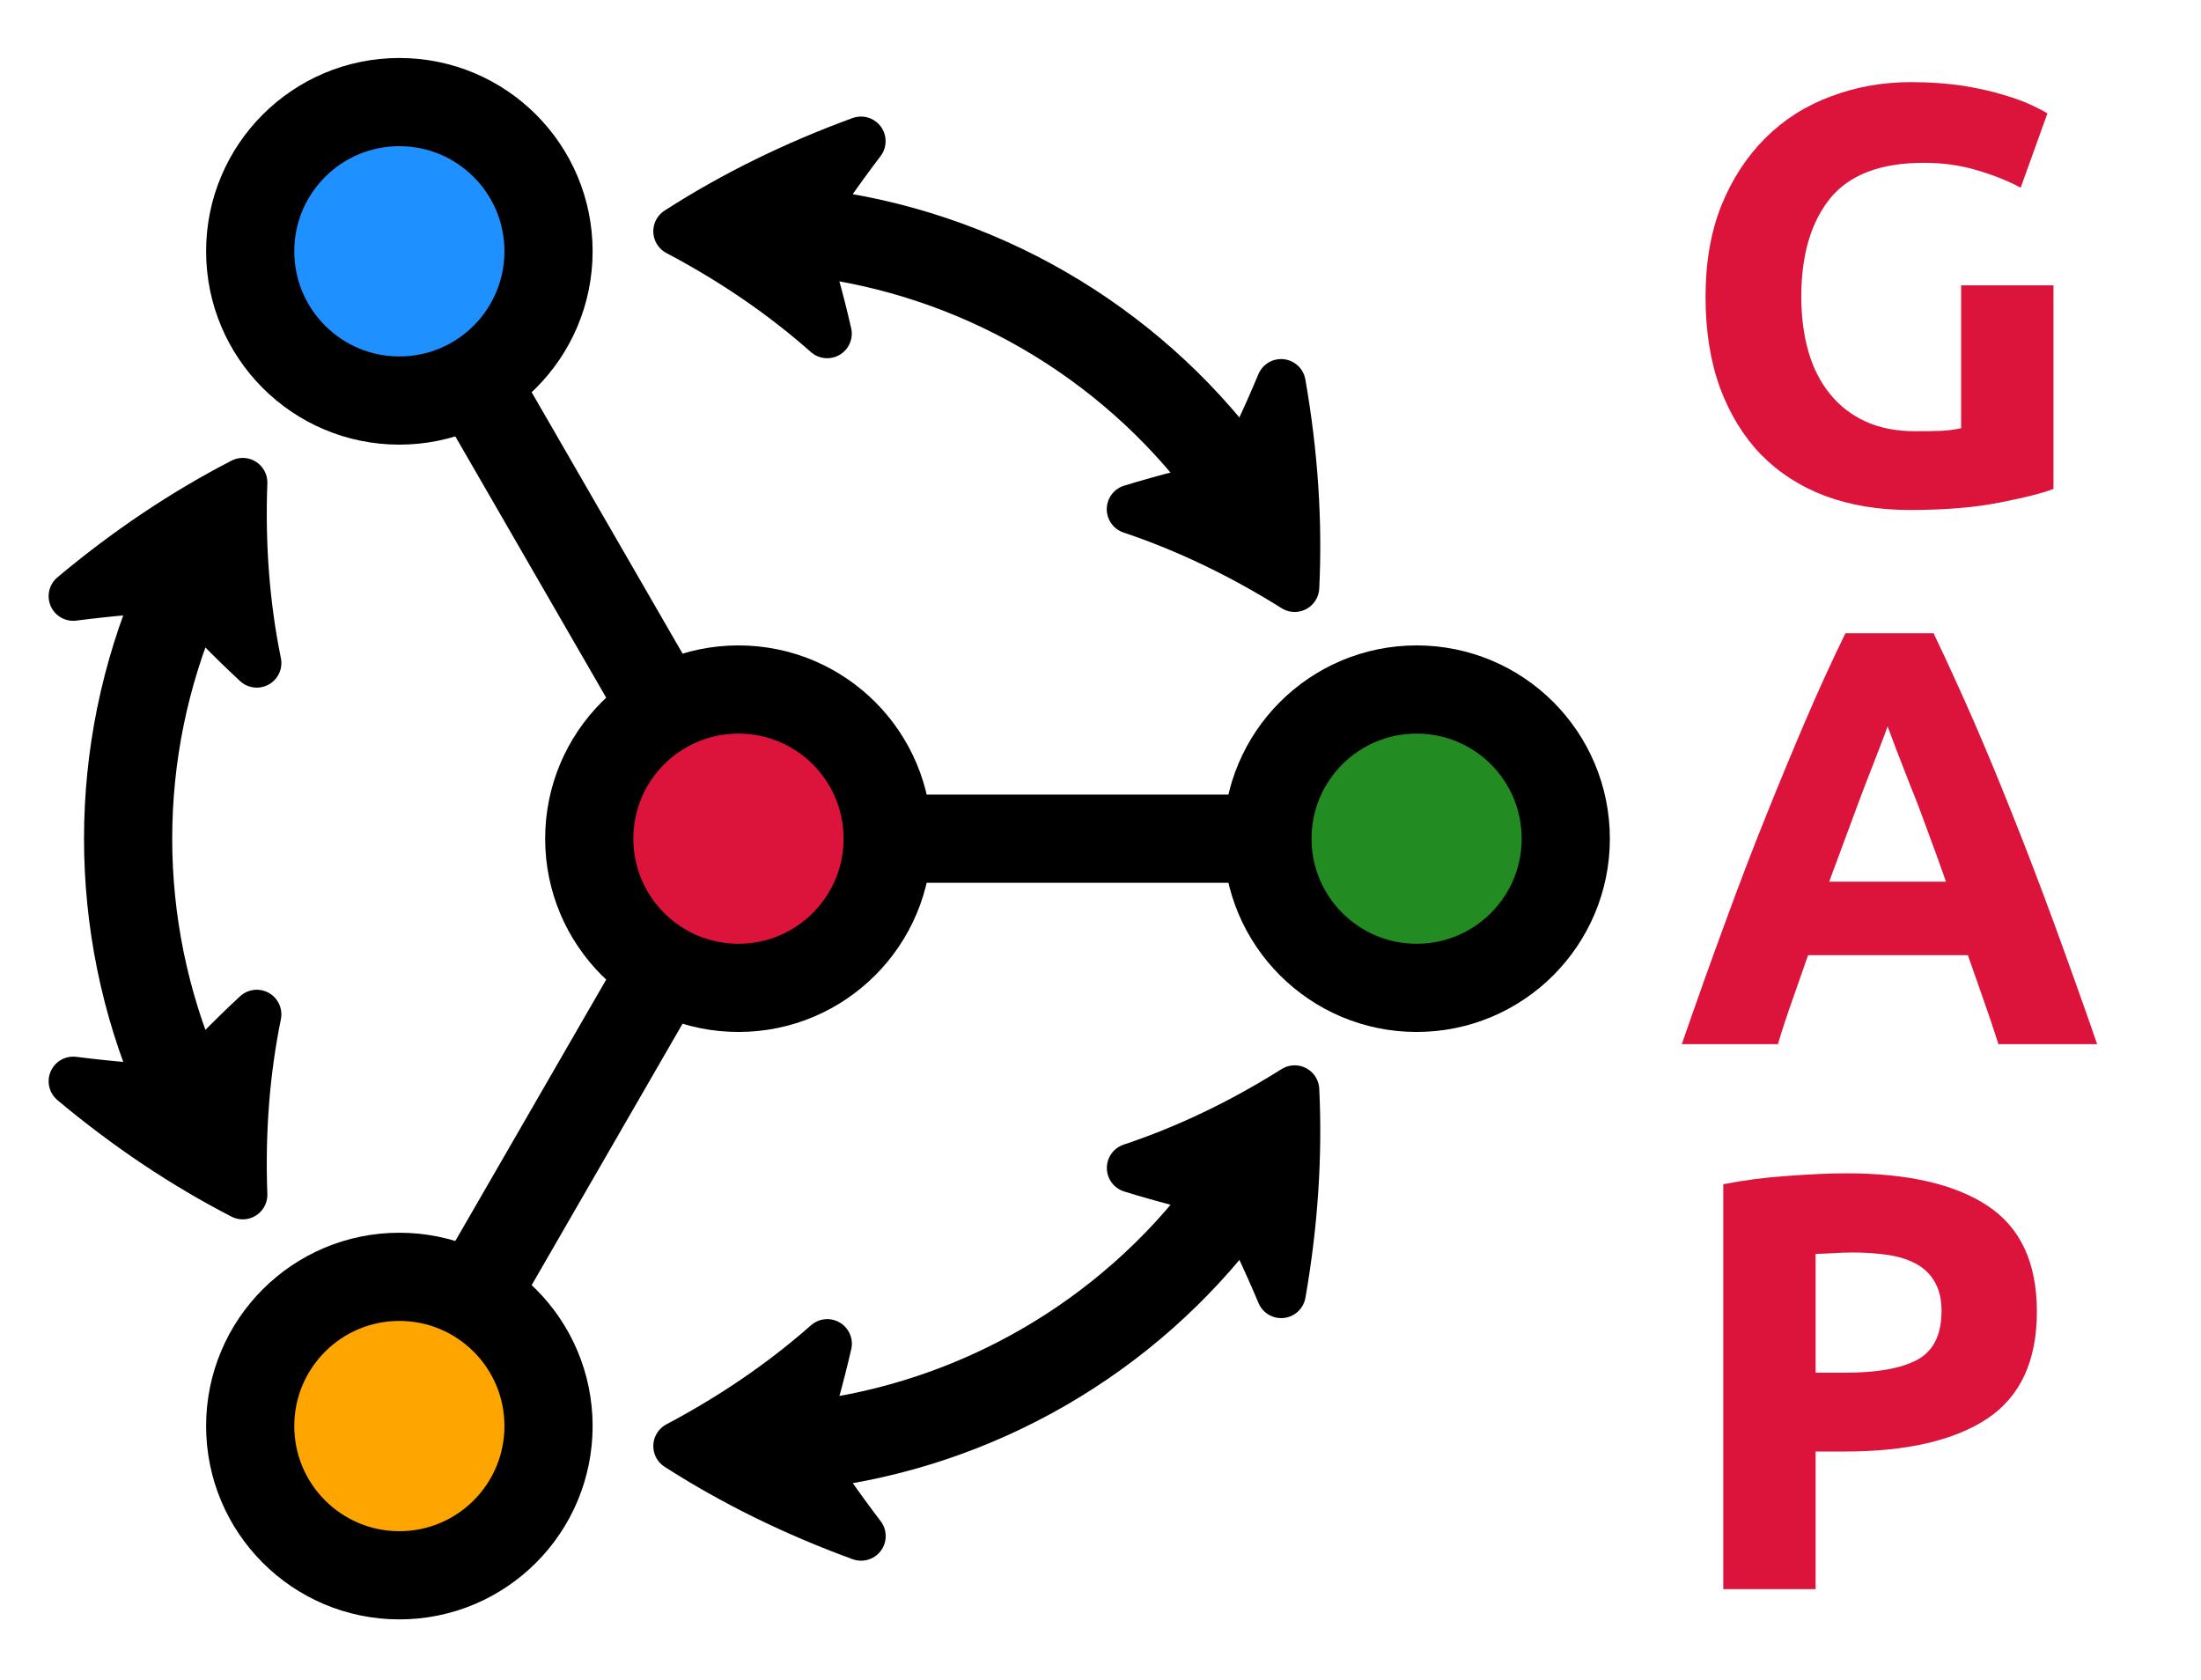
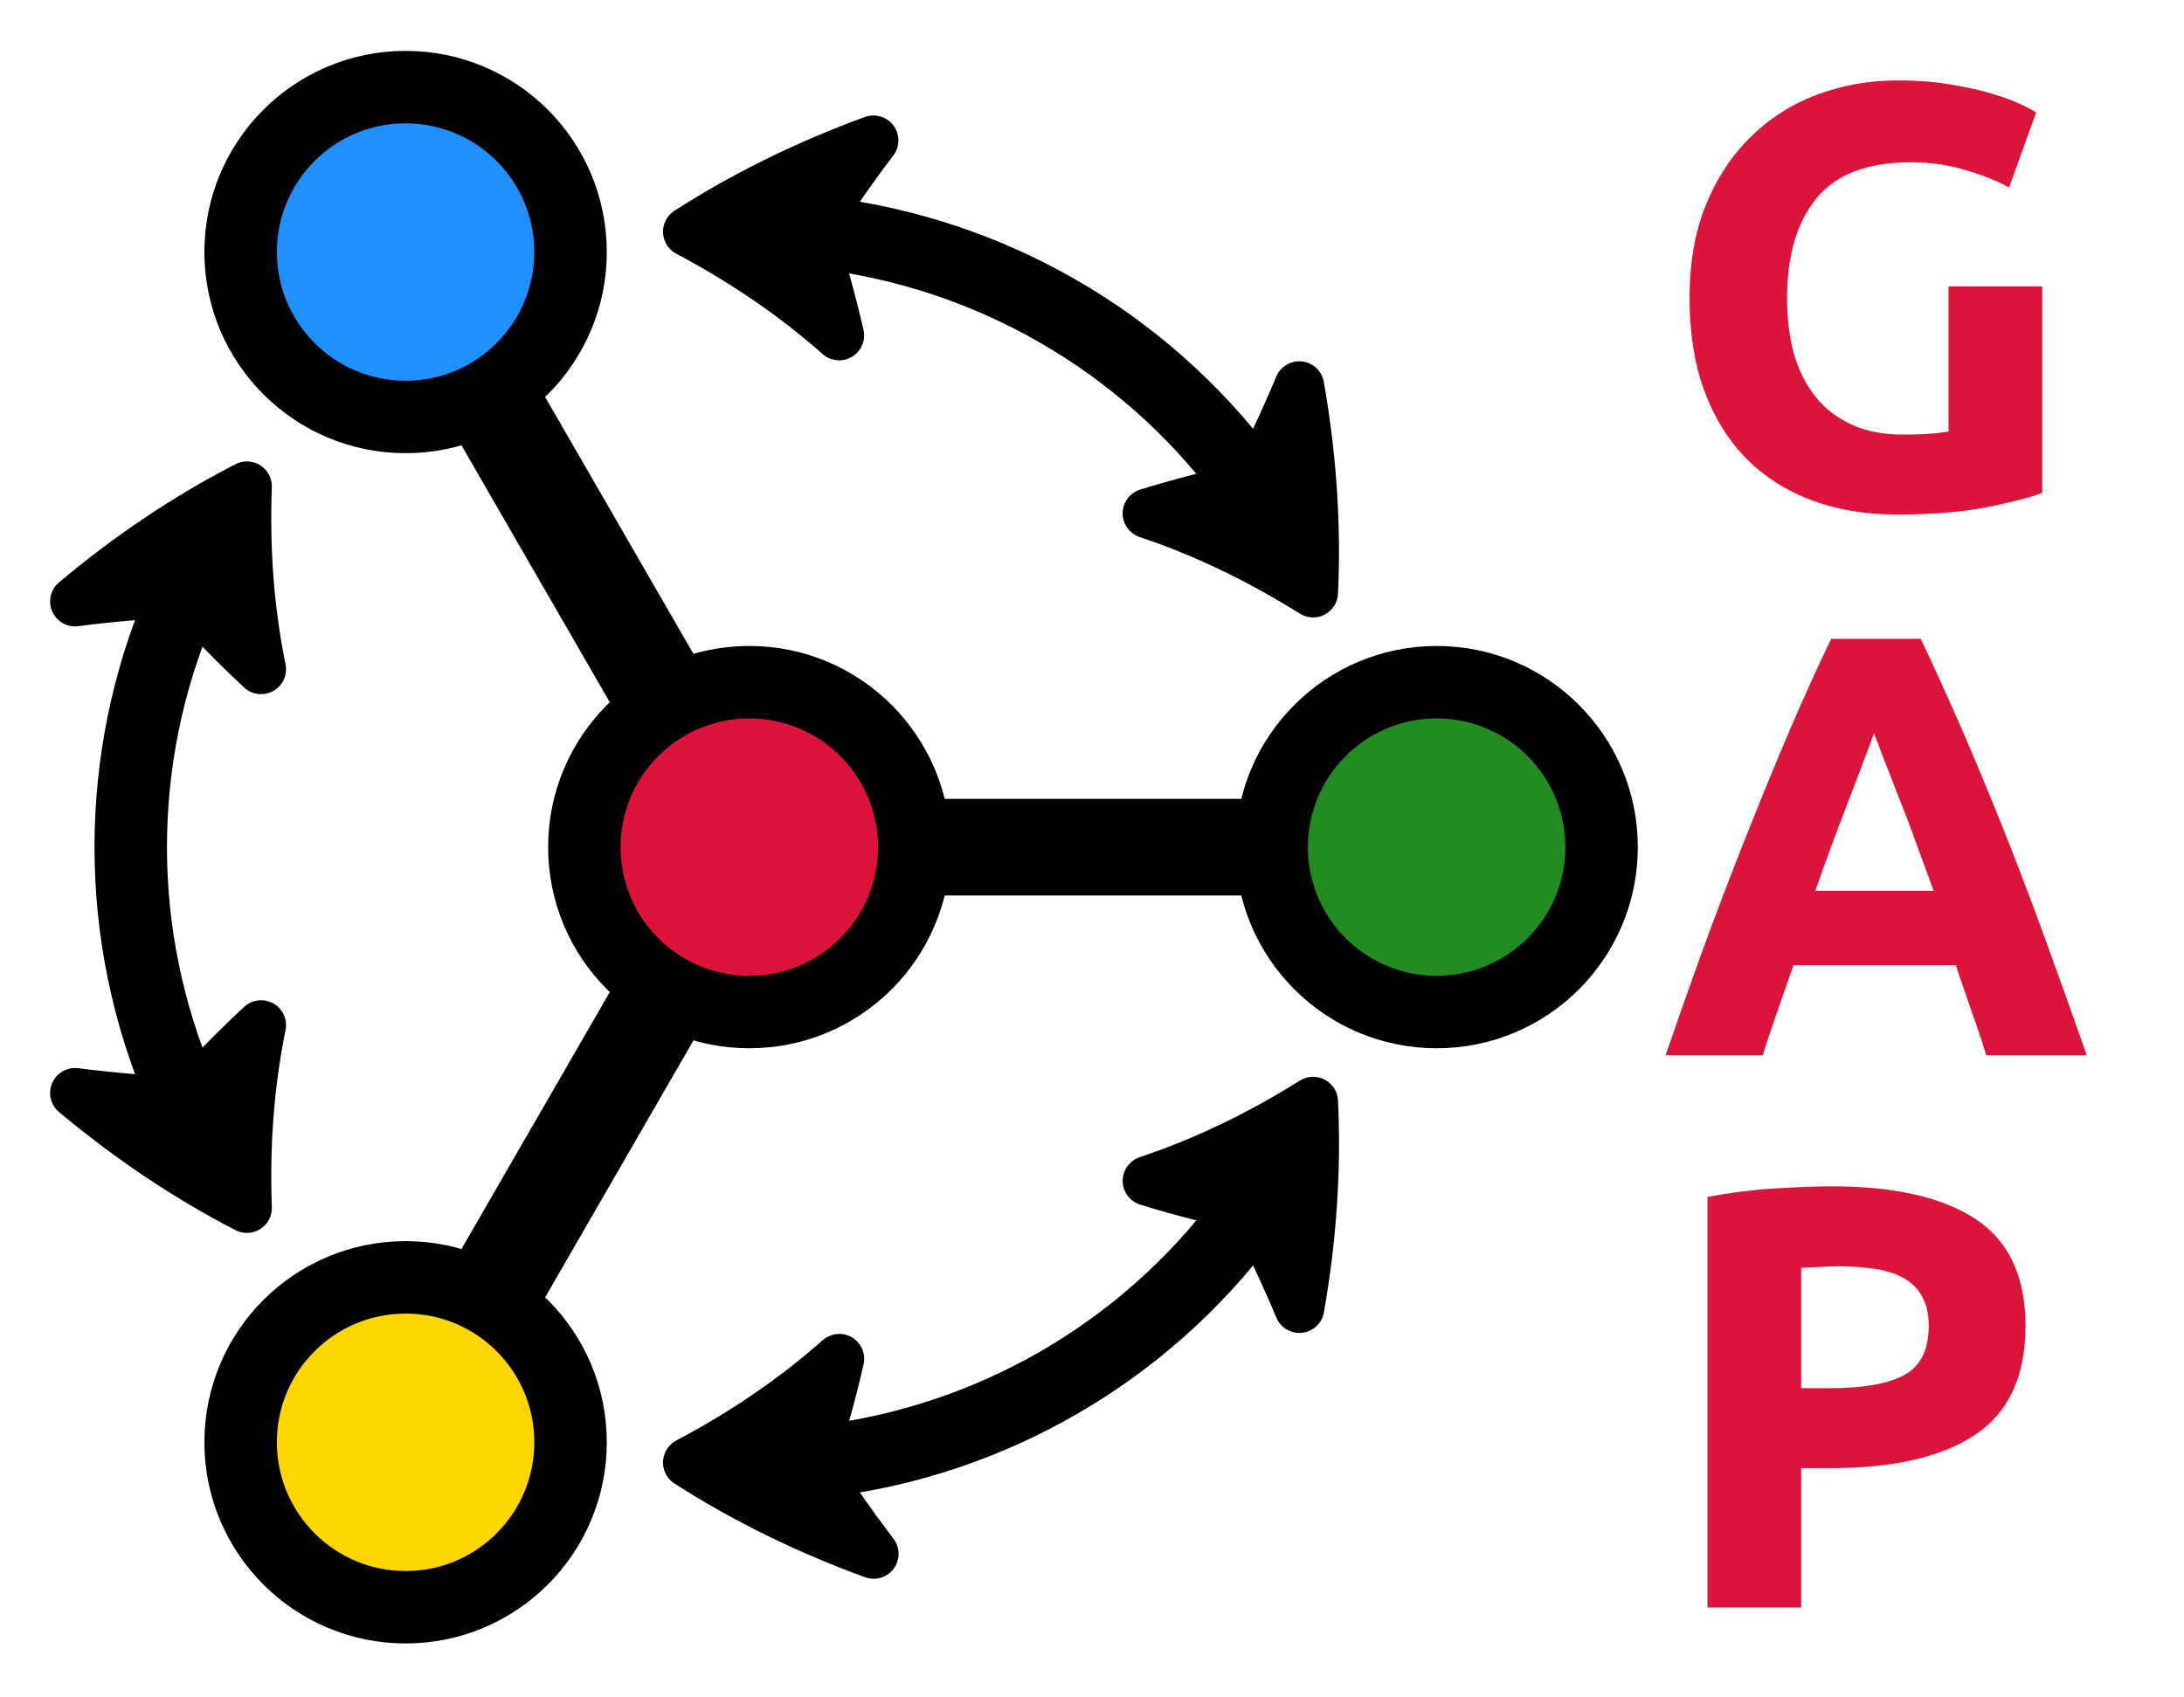
- <svg xmlns="http://www.w3.org/2000/svg" xmlns:xlink="http://www.w3.org/1999/xlink" width="91.238" height="69.631" viewBox="0 0 91.238 69.631">
+ <svg xmlns="http://www.w3.org/2000/svg" xmlns:xlink="http://www.w3.org/1999/xlink" width="89.595" height="69.631" viewBox="0 0 89.595 69.631">
  <defs>
    <g>
      <g id="glyph-0-0">
-         <path d="M 10.281 -14.078 C 8.488 -14.078 7.191 -13.582 6.391 -12.594 C 5.598 -11.602 5.203 -10.25 5.203 -8.531 C 5.203 -7.695 5.301 -6.938 5.5 -6.25 C 5.695 -5.57 5.992 -4.988 6.391 -4.5 C 6.785 -4.008 7.273 -3.629 7.859 -3.359 C 8.453 -3.086 9.141 -2.953 9.922 -2.953 C 10.348 -2.953 10.711 -2.957 11.016 -2.969 C 11.328 -2.988 11.598 -3.023 11.828 -3.078 L 11.828 -9 L 15.656 -9 L 15.656 -0.562 C 15.195 -0.383 14.457 -0.195 13.438 0 C 12.426 0.207 11.176 0.312 9.688 0.312 C 8.406 0.312 7.242 0.117 6.203 -0.266 C 5.16 -0.66 4.27 -1.234 3.531 -1.984 C 2.801 -2.742 2.234 -3.672 1.828 -4.766 C 1.43 -5.867 1.234 -7.125 1.234 -8.531 C 1.234 -9.957 1.453 -11.219 1.891 -12.312 C 2.336 -13.406 2.941 -14.332 3.703 -15.094 C 4.473 -15.863 5.379 -16.441 6.422 -16.828 C 7.461 -17.223 8.57 -17.422 9.75 -17.422 C 10.562 -17.422 11.289 -17.367 11.938 -17.266 C 12.582 -17.16 13.133 -17.035 13.594 -16.891 C 14.062 -16.754 14.445 -16.613 14.75 -16.469 C 15.062 -16.32 15.281 -16.207 15.406 -16.125 L 14.297 -13.047 C 13.773 -13.328 13.176 -13.566 12.5 -13.766 C 11.82 -13.973 11.082 -14.078 10.281 -14.078 Z M 10.281 -14.078 " />
+         <path d="M 10.312 -14.125 C 8.52 -14.125 7.223 -13.625 6.422 -12.625 C 5.629 -11.633 5.234 -10.281 5.234 -8.562 C 5.234 -7.719 5.328 -6.953 5.516 -6.266 C 5.711 -5.586 6.008 -5 6.406 -4.5 C 6.801 -4.008 7.297 -3.629 7.891 -3.359 C 8.484 -3.086 9.176 -2.953 9.969 -2.953 C 10.395 -2.953 10.758 -2.961 11.062 -2.984 C 11.363 -3.004 11.629 -3.035 11.859 -3.078 L 11.859 -9.031 L 15.703 -9.031 L 15.703 -0.562 C 15.242 -0.383 14.504 -0.191 13.484 0.016 C 12.461 0.223 11.207 0.328 9.719 0.328 C 8.438 0.328 7.27 0.129 6.219 -0.266 C 5.176 -0.66 4.285 -1.234 3.547 -1.984 C 2.805 -2.742 2.234 -3.676 1.828 -4.781 C 1.43 -5.883 1.234 -7.145 1.234 -8.562 C 1.234 -9.988 1.453 -11.25 1.891 -12.344 C 2.336 -13.445 2.945 -14.379 3.719 -15.141 C 4.488 -15.91 5.395 -16.492 6.438 -16.891 C 7.488 -17.285 8.602 -17.484 9.781 -17.484 C 10.594 -17.484 11.32 -17.426 11.969 -17.312 C 12.613 -17.207 13.172 -17.082 13.641 -16.938 C 14.109 -16.801 14.492 -16.66 14.797 -16.516 C 15.109 -16.367 15.328 -16.254 15.453 -16.172 L 14.344 -13.094 C 13.82 -13.375 13.219 -13.613 12.531 -13.812 C 11.852 -14.02 11.113 -14.125 10.312 -14.125 Z M 10.312 -14.125 " />
      </g>
      <g id="glyph-0-1">
-         <path d="M 13.375 0 C 13.188 -0.594 12.984 -1.195 12.766 -1.812 C 12.547 -2.438 12.328 -3.062 12.109 -3.688 L 5.484 -3.688 C 5.266 -3.062 5.047 -2.438 4.828 -1.812 C 4.609 -1.195 4.41 -0.594 4.234 0 L 0.25 0 C 0.883 -1.832 1.488 -3.523 2.062 -5.078 C 2.633 -6.641 3.195 -8.109 3.75 -9.484 C 4.301 -10.859 4.844 -12.164 5.375 -13.406 C 5.906 -14.645 6.457 -15.852 7.031 -17.031 L 10.688 -17.031 C 11.25 -15.852 11.801 -14.645 12.344 -13.406 C 12.883 -12.164 13.426 -10.859 13.969 -9.484 C 14.52 -8.109 15.082 -6.641 15.656 -5.078 C 16.227 -3.523 16.832 -1.832 17.469 0 Z M 8.781 -13.172 C 8.695 -12.93 8.57 -12.598 8.406 -12.172 C 8.238 -11.742 8.047 -11.25 7.828 -10.688 C 7.617 -10.133 7.391 -9.52 7.141 -8.844 C 6.891 -8.176 6.629 -7.473 6.359 -6.734 L 11.203 -6.734 C 10.941 -7.473 10.688 -8.176 10.438 -8.844 C 10.195 -9.52 9.961 -10.133 9.734 -10.688 C 9.516 -11.25 9.32 -11.742 9.156 -12.172 C 9 -12.598 8.875 -12.93 8.781 -13.172 Z M 8.781 -13.172 " />
+         <path d="M 13.406 0 C 13.227 -0.594 13.023 -1.203 12.797 -1.828 C 12.578 -2.453 12.363 -3.078 12.156 -3.703 L 5.5 -3.703 C 5.281 -3.078 5.062 -2.453 4.844 -1.828 C 4.625 -1.203 4.422 -0.594 4.234 0 L 0.25 0 C 0.883 -1.844 1.488 -3.547 2.062 -5.109 C 2.645 -6.672 3.211 -8.141 3.766 -9.516 C 4.316 -10.898 4.859 -12.211 5.391 -13.453 C 5.922 -14.691 6.473 -15.906 7.047 -17.094 L 10.719 -17.094 C 11.281 -15.906 11.832 -14.691 12.375 -13.453 C 12.914 -12.211 13.461 -10.898 14.016 -9.516 C 14.566 -8.141 15.129 -6.672 15.703 -5.109 C 16.273 -3.547 16.883 -1.844 17.531 0 Z M 8.797 -13.219 C 8.711 -12.969 8.586 -12.629 8.422 -12.203 C 8.266 -11.773 8.078 -11.281 7.859 -10.719 C 7.648 -10.164 7.414 -9.551 7.156 -8.875 C 6.906 -8.195 6.648 -7.488 6.391 -6.75 L 11.25 -6.75 C 10.977 -7.488 10.719 -8.195 10.469 -8.875 C 10.227 -9.551 9.992 -10.164 9.766 -10.719 C 9.547 -11.281 9.352 -11.773 9.188 -12.203 C 9.031 -12.629 8.898 -12.969 8.797 -13.219 Z M 8.797 -13.219 " />
      </g>
      <g id="glyph-0-2">
-         <path d="M 7.078 -17.234 C 9.617 -17.234 11.566 -16.785 12.922 -15.891 C 14.285 -14.992 14.969 -13.531 14.969 -11.5 C 14.969 -9.457 14.281 -7.977 12.906 -7.062 C 11.531 -6.156 9.562 -5.703 7 -5.703 L 5.797 -5.703 L 5.797 0 L 1.969 0 L 1.969 -16.781 C 2.801 -16.945 3.68 -17.062 4.609 -17.125 C 5.547 -17.195 6.367 -17.234 7.078 -17.234 Z M 7.328 -13.953 C 7.047 -13.953 6.77 -13.941 6.5 -13.922 C 6.227 -13.91 5.992 -13.898 5.797 -13.891 L 5.797 -8.969 L 7 -8.969 C 8.332 -8.969 9.332 -9.145 10 -9.5 C 10.676 -9.863 11.016 -10.539 11.016 -11.531 C 11.016 -12 10.926 -12.391 10.75 -12.703 C 10.582 -13.016 10.336 -13.266 10.016 -13.453 C 9.691 -13.641 9.301 -13.77 8.844 -13.844 C 8.383 -13.914 7.879 -13.953 7.328 -13.953 Z M 7.328 -13.953 " />
+         <path d="M 7.094 -17.281 C 9.645 -17.281 11.602 -16.832 12.969 -15.938 C 14.332 -15.039 15.016 -13.578 15.016 -11.547 C 15.016 -9.484 14.32 -7.992 12.938 -7.078 C 11.562 -6.172 9.594 -5.719 7.031 -5.719 L 5.812 -5.719 L 5.812 0 L 1.969 0 L 1.969 -16.844 C 2.812 -17.008 3.703 -17.125 4.641 -17.188 C 5.578 -17.25 6.395 -17.281 7.094 -17.281 Z M 7.344 -14 C 7.062 -14 6.785 -13.988 6.516 -13.969 C 6.242 -13.957 6.008 -13.945 5.812 -13.938 L 5.812 -9 L 7.031 -9 C 8.363 -9 9.363 -9.176 10.031 -9.531 C 10.707 -9.895 11.047 -10.57 11.047 -11.562 C 11.047 -12.039 10.957 -12.438 10.781 -12.75 C 10.613 -13.062 10.367 -13.312 10.047 -13.5 C 9.723 -13.688 9.332 -13.816 8.875 -13.891 C 8.414 -13.961 7.906 -14 7.344 -14 Z M 7.344 -14 " />
      </g>
    </g>
    <clipPath id="clip-0">
-       <path clip-rule="nonzero" d="M 0 0.105 L 89 0.105 L 89 69.16 L 0 69.16 Z M 0 0.105 " />
+       <path clip-rule="nonzero" d="M 0.035 0 L 84 0 L 84 69.266 L 0.035 69.266 Z M 0.035 0 " />
    </clipPath>
    <clipPath id="clip-1">
-       <path clip-rule="nonzero" d="M 0 0.105 L 90.48 0.105 L 90.48 69.16 L 0 69.16 Z M 0 0.105 " />
+       <path clip-rule="nonzero" d="M 0.035 0 L 80 0 L 80 69.266 L 0.035 69.266 Z M 0.035 0 " />
    </clipPath>
    <clipPath id="clip-2">
-       <path clip-rule="nonzero" d="M 0 0.105 L 75 0.105 L 75 69 L 0 69 Z M 0 0.105 " />
+       <path clip-rule="nonzero" d="M 10 0 L 89.156 0 L 89.156 69.266 L 10 69.266 Z M 10 0 " />
    </clipPath>
    <clipPath id="clip-3">
-       <path clip-rule="nonzero" d="M 0 1 L 75 1 L 75 69.16 L 0 69.16 Z M 0 1 " />
+       <path clip-rule="nonzero" d="M 0.035 0 L 66 0 L 66 60 L 0.035 60 Z M 0.035 0 " />
    </clipPath>
    <clipPath id="clip-4">
-       <path clip-rule="nonzero" d="M 0 0.105 L 80 0.105 L 80 69.16 L 0 69.16 Z M 0 0.105 " />
+       <path clip-rule="nonzero" d="M 0.035 10 L 66 10 L 66 69.266 L 0.035 69.266 Z M 0.035 10 " />
    </clipPath>
    <clipPath id="clip-5">
-       <path clip-rule="nonzero" d="M 0 0.105 L 90.48 0.105 L 90.48 69.16 L 0 69.16 Z M 0 0.105 " />
+       <path clip-rule="nonzero" d="M 0.035 0 L 89.156 0 L 89.156 62 L 0.035 62 Z M 0.035 0 " />
    </clipPath>
    <clipPath id="clip-6">
-       <path clip-rule="nonzero" d="M 0 0.105 L 60 0.105 L 60 69.16 L 0 69.16 Z M 0 0.105 " />
+       <path clip-rule="nonzero" d="M 0.035 0 L 50 0 L 50 69.266 L 0.035 69.266 Z M 0.035 0 " />
    </clipPath>
    <clipPath id="clip-7">
-       <path clip-rule="nonzero" d="M 0 0.105 L 90.48 0.105 L 90.48 69.16 L 0 69.16 Z M 0 0.105 " />
+       <path clip-rule="nonzero" d="M 0.035 7 L 89.156 7 L 89.156 69.266 L 0.035 69.266 Z M 0.035 7 " />
    </clipPath>
  </defs>
-   <path fill-rule="nonzero" fill="rgb(86.4%, 7.999%, 23.499%)" fill-opacity="1" d="M 36.797 34.762 C 36.797 31.344 34.027 28.578 30.613 28.578 C 27.195 28.578 24.426 31.344 24.426 34.762 C 24.426 38.176 27.195 40.945 30.613 40.945 C 34.027 40.945 36.797 38.176 36.797 34.762 Z M 36.797 34.762 " />
+   <path fill="none" stroke-width="3.985" stroke-linecap="butt" stroke-linejoin="miter" stroke="rgb(0%, 0%, 0%)" stroke-opacity="1" stroke-miterlimit="10" d="M 5.67 -0.001 L 22.677 -0.001 " transform="matrix(0.994729, 0, 0, -0.994729, 30.739, 34.76079)" />
  <g clip-path="url(#clip-0)">
-     <path fill="none" stroke-width="3.686" stroke-linecap="butt" stroke-linejoin="miter" stroke="rgb(0%, 0%, 0%)" stroke-opacity="1" stroke-miterlimit="10" d="M 6.237 -0.001 C 6.237 3.446 3.445 6.234 0.002 6.234 C -3.445 6.234 -6.237 3.446 -6.237 -0.001 C -6.237 -3.443 -3.445 -6.236 0.002 -6.236 C 3.445 -6.236 6.237 -3.443 6.237 -0.001 Z M 6.237 -0.001 " transform="matrix(0.991717, 0, 0, -0.991717, 30.61134, 34.76096)" />
+     <path fill="none" stroke-width="3.985" stroke-linecap="butt" stroke-linejoin="miter" stroke="rgb(0%, 0%, 0%)" stroke-opacity="1" stroke-miterlimit="10" d="M -2.836 4.908 L -11.338 19.638 " transform="matrix(0.994729, 0, 0, -0.994729, 30.739, 34.76079)" />
+     <path fill="none" stroke-width="3.985" stroke-linecap="butt" stroke-linejoin="miter" stroke="rgb(0%, 0%, 0%)" stroke-opacity="1" stroke-miterlimit="10" d="M -2.836 -4.91 L -11.338 -19.64 " transform="matrix(0.994729, 0, 0, -0.994729, 30.739, 34.76079)" />
  </g>
-   <path fill-rule="nonzero" fill="rgb(13.199%, 54.5%, 13.199%)" fill-opacity="1" d="M 64.906 34.762 C 64.906 31.344 62.141 28.578 58.723 28.578 C 55.309 28.578 52.539 31.344 52.539 34.762 C 52.539 38.176 55.309 40.945 58.723 40.945 C 62.141 40.945 64.906 38.176 64.906 34.762 Z M 64.906 34.762 " />
+   <path fill-rule="nonzero" fill="rgb(86.4%, 7.999%, 23.499%)" fill-opacity="1" d="M 37.508 34.762 C 37.508 31.023 34.477 27.992 30.738 27.992 C 27 27.992 23.973 31.023 23.973 34.762 C 23.973 38.5 27 41.527 30.738 41.527 C 34.477 41.527 37.508 38.5 37.508 34.762 Z M 37.508 34.762 " />
  <g clip-path="url(#clip-1)">
-     <path fill="none" stroke-width="3.686" stroke-linecap="butt" stroke-linejoin="miter" stroke="rgb(0%, 0%, 0%)" stroke-opacity="1" stroke-miterlimit="10" d="M 34.581 -0.001 C 34.581 3.446 31.793 6.234 28.346 6.234 C 24.904 6.234 22.111 3.446 22.111 -0.001 C 22.111 -3.443 24.904 -6.236 28.346 -6.236 C 31.793 -6.236 34.581 -3.443 34.581 -0.001 Z M 34.581 -0.001 " transform="matrix(0.991717, 0, 0, -0.991717, 30.61134, 34.76096)" />
+     <path fill="none" stroke-width="2.989" stroke-linecap="butt" stroke-linejoin="miter" stroke="rgb(0%, 0%, 0%)" stroke-opacity="1" stroke-miterlimit="10" d="M 6.805 -0.001 C 6.805 3.757 3.757 6.804 -0.001 6.804 C -3.759 6.804 -6.802 3.757 -6.802 -0.001 C -6.802 -3.759 -3.759 -6.802 -0.001 -6.802 C 3.757 -6.802 6.805 -3.759 6.805 -0.001 Z M 6.805 -0.001 " transform="matrix(0.994729, 0, 0, -0.994729, 30.739, 34.76079)" />
  </g>
-   <path fill-rule="nonzero" fill="rgb(11.6%, 56.499%, 100%)" fill-opacity="1" d="M 22.738 10.414 C 22.738 7 19.973 4.23 16.555 4.23 C 13.141 4.23 10.371 7 10.371 10.414 C 10.371 13.832 13.141 16.602 16.555 16.602 C 19.973 16.602 22.738 13.832 22.738 10.414 Z M 22.738 10.414 " />
+   <path fill-rule="nonzero" fill="rgb(13.199%, 54.5%, 13.199%)" fill-opacity="1" d="M 65.703 34.762 C 65.703 31.023 62.676 27.992 58.938 27.992 C 55.199 27.992 52.168 31.023 52.168 34.762 C 52.168 38.5 55.199 41.527 58.938 41.527 C 62.676 41.527 65.703 38.5 65.703 34.762 Z M 65.703 34.762 " />
  <g clip-path="url(#clip-2)">
-     <path fill="none" stroke-width="3.686" stroke-linecap="butt" stroke-linejoin="miter" stroke="rgb(0%, 0%, 0%)" stroke-opacity="1" stroke-miterlimit="10" d="M -7.939 24.55 C -7.939 27.993 -10.728 30.785 -14.174 30.785 C -17.617 30.785 -20.409 27.993 -20.409 24.55 C -20.409 21.104 -17.617 18.311 -14.174 18.311 C -10.728 18.311 -7.939 21.104 -7.939 24.55 Z M -7.939 24.55 " transform="matrix(0.991717, 0, 0, -0.991717, 30.61134, 34.76096)" />
+     <path fill="none" stroke-width="2.989" stroke-linecap="butt" stroke-linejoin="miter" stroke="rgb(0%, 0%, 0%)" stroke-opacity="1" stroke-miterlimit="10" d="M 35.149 -0.001 C 35.149 3.757 32.106 6.804 28.348 6.804 C 24.59 6.804 21.543 3.757 21.543 -0.001 C 21.543 -3.759 24.59 -6.802 28.348 -6.802 C 32.106 -6.802 35.149 -3.759 35.149 -0.001 Z M 35.149 -0.001 " transform="matrix(0.994729, 0, 0, -0.994729, 30.739, 34.76079)" />
  </g>
-   <path fill-rule="nonzero" fill="rgb(100%, 64.799%, 0%)" fill-opacity="1" d="M 22.738 59.105 C 22.738 55.691 19.973 52.922 16.555 52.922 C 13.141 52.922 10.371 55.691 10.371 59.105 C 10.371 62.523 13.141 65.293 16.555 65.293 C 19.973 65.293 22.738 62.523 22.738 59.105 Z M 22.738 59.105 " />
+   <path fill-rule="nonzero" fill="rgb(11.6%, 56.499%, 100%)" fill-opacity="1" d="M 23.406 10.34 C 23.406 6.605 20.379 3.574 16.641 3.574 C 12.902 3.574 9.871 6.605 9.871 10.34 C 9.871 14.078 12.902 17.109 16.641 17.109 C 20.379 17.109 23.406 14.078 23.406 10.34 Z M 23.406 10.34 " />
  <g clip-path="url(#clip-3)">
-     <path fill="none" stroke-width="3.686" stroke-linecap="butt" stroke-linejoin="miter" stroke="rgb(0%, 0%, 0%)" stroke-opacity="1" stroke-miterlimit="10" d="M -7.939 -24.548 C -7.939 -21.105 -10.728 -18.313 -14.174 -18.313 C -17.617 -18.313 -20.409 -21.105 -20.409 -24.548 C -20.409 -27.994 -17.617 -30.787 -14.174 -30.787 C -10.728 -30.787 -7.939 -27.994 -7.939 -24.548 Z M -7.939 -24.548 " transform="matrix(0.991717, 0, 0, -0.991717, 30.61134, 34.76096)" />
+     <path fill="none" stroke-width="2.989" stroke-linecap="butt" stroke-linejoin="miter" stroke="rgb(0%, 0%, 0%)" stroke-opacity="1" stroke-miterlimit="10" d="M -7.372 24.55 C -7.372 28.305 -10.415 31.352 -14.173 31.352 C -17.931 31.352 -20.978 28.305 -20.978 24.55 C -20.978 20.792 -17.931 17.745 -14.173 17.745 C -10.415 17.745 -7.372 20.792 -7.372 24.55 Z M -7.372 24.55 " transform="matrix(0.994729, 0, 0, -0.994729, 30.739, 34.76079)" />
  </g>
-   <path fill="none" stroke-width="3.686" stroke-linecap="butt" stroke-linejoin="miter" stroke="rgb(0%, 0%, 0%)" stroke-opacity="1" stroke-miterlimit="10" d="M 5.67 -0.001 L 22.678 -0.001 " transform="matrix(0.991717, 0, 0, -0.991717, 30.61134, 34.76096)" />
+   <path fill-rule="nonzero" fill="rgb(100%, 84.399%, 0%)" fill-opacity="1" d="M 23.406 59.18 C 23.406 55.441 20.379 52.414 16.641 52.414 C 12.902 52.414 9.871 55.441 9.871 59.18 C 9.871 62.918 12.902 65.949 16.641 65.949 C 20.379 65.949 23.406 62.918 23.406 59.18 Z M 23.406 59.18 " />
  <g clip-path="url(#clip-4)">
-     <path fill="none" stroke-width="3.686" stroke-linecap="butt" stroke-linejoin="miter" stroke="rgb(0%, 0%, 0%)" stroke-opacity="1" stroke-miterlimit="10" d="M -2.834 4.911 L -11.338 19.638 " transform="matrix(0.991717, 0, 0, -0.991717, 30.61134, 34.76096)" />
-     <path fill="none" stroke-width="3.686" stroke-linecap="butt" stroke-linejoin="miter" stroke="rgb(0%, 0%, 0%)" stroke-opacity="1" stroke-miterlimit="10" d="M -2.834 -4.909 L -11.338 -19.64 " transform="matrix(0.991717, 0, 0, -0.991717, 30.61134, 34.76096)" />
+     <path fill="none" stroke-width="2.989" stroke-linecap="butt" stroke-linejoin="miter" stroke="rgb(0%, 0%, 0%)" stroke-opacity="1" stroke-miterlimit="10" d="M -7.372 -24.548 C -7.372 -20.79 -10.415 -17.747 -14.173 -17.747 C -17.931 -17.747 -20.978 -20.79 -20.978 -24.548 C -20.978 -28.306 -17.931 -31.354 -14.173 -31.354 C -10.415 -31.354 -7.372 -28.306 -7.372 -24.548 Z M -7.372 -24.548 " transform="matrix(0.994729, 0, 0, -0.994729, 30.739, 34.76079)" />
  </g>
  <g clip-path="url(#clip-5)">
-     <path fill="none" stroke-width="3.686" stroke-linecap="butt" stroke-linejoin="miter" stroke="rgb(0%, 0%, 0%)" stroke-opacity="1" stroke-miterlimit="10" d="M 20.429 15.282 C 16.254 20.867 9.944 24.511 3.019 25.334 " transform="matrix(0.991717, 0, 0, -0.991717, 30.61134, 34.76096)" />
+     <path fill="none" stroke-width="2.989" stroke-linecap="butt" stroke-linejoin="miter" stroke="rgb(0%, 0%, 0%)" stroke-opacity="1" stroke-miterlimit="10" d="M 20.431 15.283 C 16.253 20.867 9.942 24.511 3.019 25.336 " transform="matrix(0.994729, 0, 0, -0.994729, 30.739, 34.76079)" />
  </g>
-   <path fill-rule="nonzero" fill="rgb(0%, 0%, 0%)" fill-opacity="1" stroke-width="2.057" stroke-linecap="butt" stroke-linejoin="round" stroke="rgb(0%, 0%, 0%)" stroke-opacity="1" stroke-miterlimit="10" d="M 23.249 10.504 C 23.383 13.25 23.194 16.105 22.682 19.016 C 22.087 17.59 21.437 16.208 20.732 14.868 C 19.267 14.569 17.829 14.199 16.423 13.77 C 18.719 13.001 21.012 11.906 23.249 10.504 Z M 23.249 10.504 " transform="matrix(0.991717, 0, 0, -0.991717, 30.61134, 34.76096)" />
-   <path fill-rule="nonzero" fill="rgb(0%, 0%, 0%)" fill-opacity="1" stroke-width="2.057" stroke-linecap="butt" stroke-linejoin="round" stroke="rgb(0%, 0%, 0%)" stroke-opacity="1" stroke-miterlimit="10" d="M -2.531 25.385 C -0.195 24.152 1.897 22.715 3.708 21.108 C 3.382 22.541 2.98 23.967 2.507 25.389 C 3.315 26.669 4.189 27.922 5.122 29.151 C 2.35 28.139 -0.219 26.874 -2.531 25.385 Z M -2.531 25.385 " transform="matrix(0.991717, 0, 0, -0.991717, 30.61134, 34.76096)" />
+   <path fill-rule="nonzero" fill="rgb(0%, 0%, 0%)" fill-opacity="1" stroke-width="2.057" stroke-linecap="butt" stroke-linejoin="round" stroke="rgb(0%, 0%, 0%)" stroke-opacity="1" stroke-miterlimit="10" d="M 23.251 10.504 C 23.38 13.249 23.192 16.103 22.681 19.013 C 22.088 17.592 21.436 16.21 20.734 14.87 C 19.265 14.568 17.828 14.199 16.426 13.767 C 18.723 13.001 21.012 11.906 23.251 10.504 Z M 23.251 10.504 " transform="matrix(0.994729, 0, 0, -0.994729, 30.739, 34.76079)" />
+   <path fill-rule="nonzero" fill="rgb(0%, 0%, 0%)" fill-opacity="1" stroke-width="2.057" stroke-linecap="butt" stroke-linejoin="round" stroke="rgb(0%, 0%, 0%)" stroke-opacity="1" stroke-miterlimit="10" d="M -2.53 25.387 C -0.193 24.15 1.896 22.713 3.706 21.11 C 3.38 22.54 2.98 23.969 2.509 25.391 C 3.318 26.671 4.189 27.924 5.12 29.153 C 2.348 28.14 -0.217 26.875 -2.53 25.387 Z M -2.53 25.387 " transform="matrix(0.994729, 0, 0, -0.994729, 30.739, 34.76079)" />
  <g clip-path="url(#clip-6)">
-     <path fill="none" stroke-width="3.686" stroke-linecap="butt" stroke-linejoin="miter" stroke="rgb(0%, 0%, 0%)" stroke-opacity="1" stroke-miterlimit="10" d="M -23.45 10.051 C -26.199 3.643 -26.199 -3.644 -23.45 -10.053 " transform="matrix(0.991717, 0, 0, -0.991717, 30.61134, 34.76096)" />
+     <path fill="none" stroke-width="2.989" stroke-linecap="butt" stroke-linejoin="miter" stroke="rgb(0%, 0%, 0%)" stroke-opacity="1" stroke-miterlimit="10" d="M -23.452 10.052 C -26.197 3.643 -26.197 -3.645 -23.449 -10.054 " transform="matrix(0.994729, 0, 0, -0.994729, 30.739, 34.76079)" />
  </g>
-   <path fill-rule="nonzero" fill="rgb(0%, 0%, 0%)" fill-opacity="1" stroke-width="2.057" stroke-linecap="butt" stroke-linejoin="round" stroke="rgb(0%, 0%, 0%)" stroke-opacity="1" stroke-miterlimit="10" d="M -20.72 14.884 C -23.163 13.624 -25.542 12.032 -27.806 10.134 C -26.278 10.331 -24.758 10.461 -23.245 10.52 C -22.249 9.401 -21.213 8.342 -20.134 7.341 C -20.618 9.712 -20.819 12.245 -20.72 14.884 Z M -20.72 14.884 " transform="matrix(0.991717, 0, 0, -0.991717, 30.61134, 34.76096)" />
-   <path fill-rule="nonzero" fill="rgb(0%, 0%, 0%)" fill-opacity="1" stroke-width="2.057" stroke-linecap="butt" stroke-linejoin="round" stroke="rgb(0%, 0%, 0%)" stroke-opacity="1" stroke-miterlimit="10" d="M -20.72 -14.882 C -20.819 -12.243 -20.618 -9.714 -20.134 -7.343 C -21.213 -8.343 -22.249 -9.403 -23.245 -10.522 C -24.754 -10.462 -26.278 -10.332 -27.806 -10.139 C -25.542 -12.034 -23.163 -13.625 -20.72 -14.882 Z M -20.72 -14.882 " transform="matrix(0.991717, 0, 0, -0.991717, 30.61134, 34.76096)" />
+   <path fill-rule="nonzero" fill="rgb(0%, 0%, 0%)" fill-opacity="1" stroke-width="2.057" stroke-linecap="butt" stroke-linejoin="round" stroke="rgb(0%, 0%, 0%)" stroke-opacity="1" stroke-miterlimit="10" d="M -20.719 14.882 C -23.166 13.626 -25.542 12.035 -27.807 10.135 C -26.28 10.331 -24.756 10.46 -23.244 10.523 C -22.247 9.4 -21.21 8.34 -20.134 7.339 C -20.621 9.714 -20.817 12.243 -20.719 14.882 Z M -20.719 14.882 " transform="matrix(0.994729, 0, 0, -0.994729, 30.739, 34.76079)" />
+   <path fill-rule="nonzero" fill="rgb(0%, 0%, 0%)" fill-opacity="1" stroke-width="2.057" stroke-linecap="butt" stroke-linejoin="round" stroke="rgb(0%, 0%, 0%)" stroke-opacity="1" stroke-miterlimit="10" d="M -20.719 -14.884 C -20.817 -12.245 -20.617 -9.712 -20.134 -7.344 C -21.21 -8.342 -22.247 -9.402 -23.244 -10.521 C -24.756 -10.462 -26.276 -10.333 -27.807 -10.14 C -25.542 -12.033 -23.166 -13.624 -20.719 -14.884 Z M -20.719 -14.884 " transform="matrix(0.994729, 0, 0, -0.994729, 30.739, 34.76079)" />
  <g clip-path="url(#clip-7)">
-     <path fill="none" stroke-width="3.686" stroke-linecap="butt" stroke-linejoin="miter" stroke="rgb(0%, 0%, 0%)" stroke-opacity="1" stroke-miterlimit="10" d="M 3.019 -25.336 C 9.944 -24.508 16.254 -20.865 20.433 -15.284 " transform="matrix(0.991717, 0, 0, -0.991717, 30.61134, 34.76096)" />
+     <path fill="none" stroke-width="2.989" stroke-linecap="butt" stroke-linejoin="miter" stroke="rgb(0%, 0%, 0%)" stroke-opacity="1" stroke-miterlimit="10" d="M 3.019 -25.334 C 9.946 -24.509 16.257 -20.869 20.431 -15.281 " transform="matrix(0.994729, 0, 0, -0.994729, 30.739, 34.76079)" />
  </g>
-   <path fill-rule="nonzero" fill="rgb(0%, 0%, 0%)" fill-opacity="1" stroke-width="2.057" stroke-linecap="butt" stroke-linejoin="round" stroke="rgb(0%, 0%, 0%)" stroke-opacity="1" stroke-miterlimit="10" d="M -2.531 -25.387 C -0.219 -26.872 2.35 -28.136 5.126 -29.148 C 4.193 -27.923 3.318 -26.671 2.511 -25.391 C 2.984 -23.969 3.382 -22.539 3.712 -21.109 C 1.897 -22.712 -0.195 -24.15 -2.531 -25.387 Z M -2.531 -25.387 " transform="matrix(0.991717, 0, 0, -0.991717, 30.61134, 34.76096)" />
-   <path fill-rule="nonzero" fill="rgb(0%, 0%, 0%)" fill-opacity="1" stroke-width="2.057" stroke-linecap="butt" stroke-linejoin="round" stroke="rgb(0%, 0%, 0%)" stroke-opacity="1" stroke-miterlimit="10" d="M 23.249 -10.502 C 21.012 -11.908 18.723 -12.999 16.427 -13.763 C 17.829 -14.2 19.267 -14.567 20.736 -14.87 C 21.437 -16.205 22.087 -17.592 22.686 -19.01 C 23.194 -16.103 23.383 -13.247 23.249 -10.502 Z M 23.249 -10.502 " transform="matrix(0.991717, 0, 0, -0.991717, 30.61134, 34.76096)" />
+   <path fill-rule="nonzero" fill="rgb(0%, 0%, 0%)" fill-opacity="1" stroke-width="2.057" stroke-linecap="butt" stroke-linejoin="round" stroke="rgb(0%, 0%, 0%)" stroke-opacity="1" stroke-miterlimit="10" d="M -2.53 -25.385 C -0.217 -26.873 2.352 -28.138 5.128 -29.151 C 4.193 -27.922 3.318 -26.669 2.509 -25.389 C 2.984 -23.967 3.384 -22.542 3.71 -21.108 C 1.896 -22.714 -0.193 -24.152 -2.53 -25.385 Z M -2.53 -25.385 " transform="matrix(0.994729, 0, 0, -0.994729, 30.739, 34.76079)" />
+   <path fill-rule="nonzero" fill="rgb(0%, 0%, 0%)" fill-opacity="1" stroke-width="2.057" stroke-linecap="butt" stroke-linejoin="round" stroke="rgb(0%, 0%, 0%)" stroke-opacity="1" stroke-miterlimit="10" d="M 23.251 -10.502 C 21.012 -11.907 18.723 -12.999 16.426 -13.765 C 17.832 -14.197 19.269 -14.566 20.734 -14.868 C 21.44 -16.207 22.088 -17.59 22.685 -19.011 C 23.196 -16.101 23.384 -13.247 23.251 -10.502 Z M 23.251 -10.502 " transform="matrix(0.994729, 0, 0, -0.994729, 30.739, 34.76079)" />
  <g fill="rgb(86.4%, 7.999%, 23.499%)" fill-opacity="1">
-     <use xlink:href="#glyph-0-0" x="69.466" y="20.826" />
+     <use xlink:href="#glyph-0-0" x="68.077" y="20.784" />
  </g>
  <g fill="rgb(86.4%, 7.999%, 23.499%)" fill-opacity="1">
-     <use xlink:href="#glyph-0-1" x="69.466" y="43.279" />
+     <use xlink:href="#glyph-0-1" x="68.077" y="43.305" />
  </g>
  <g fill="rgb(86.4%, 7.999%, 23.499%)" fill-opacity="1">
-     <use xlink:href="#glyph-0-2" x="69.466" y="65.866" />
+     <use xlink:href="#glyph-0-2" x="68.077" y="65.96" />
  </g>
</svg>
